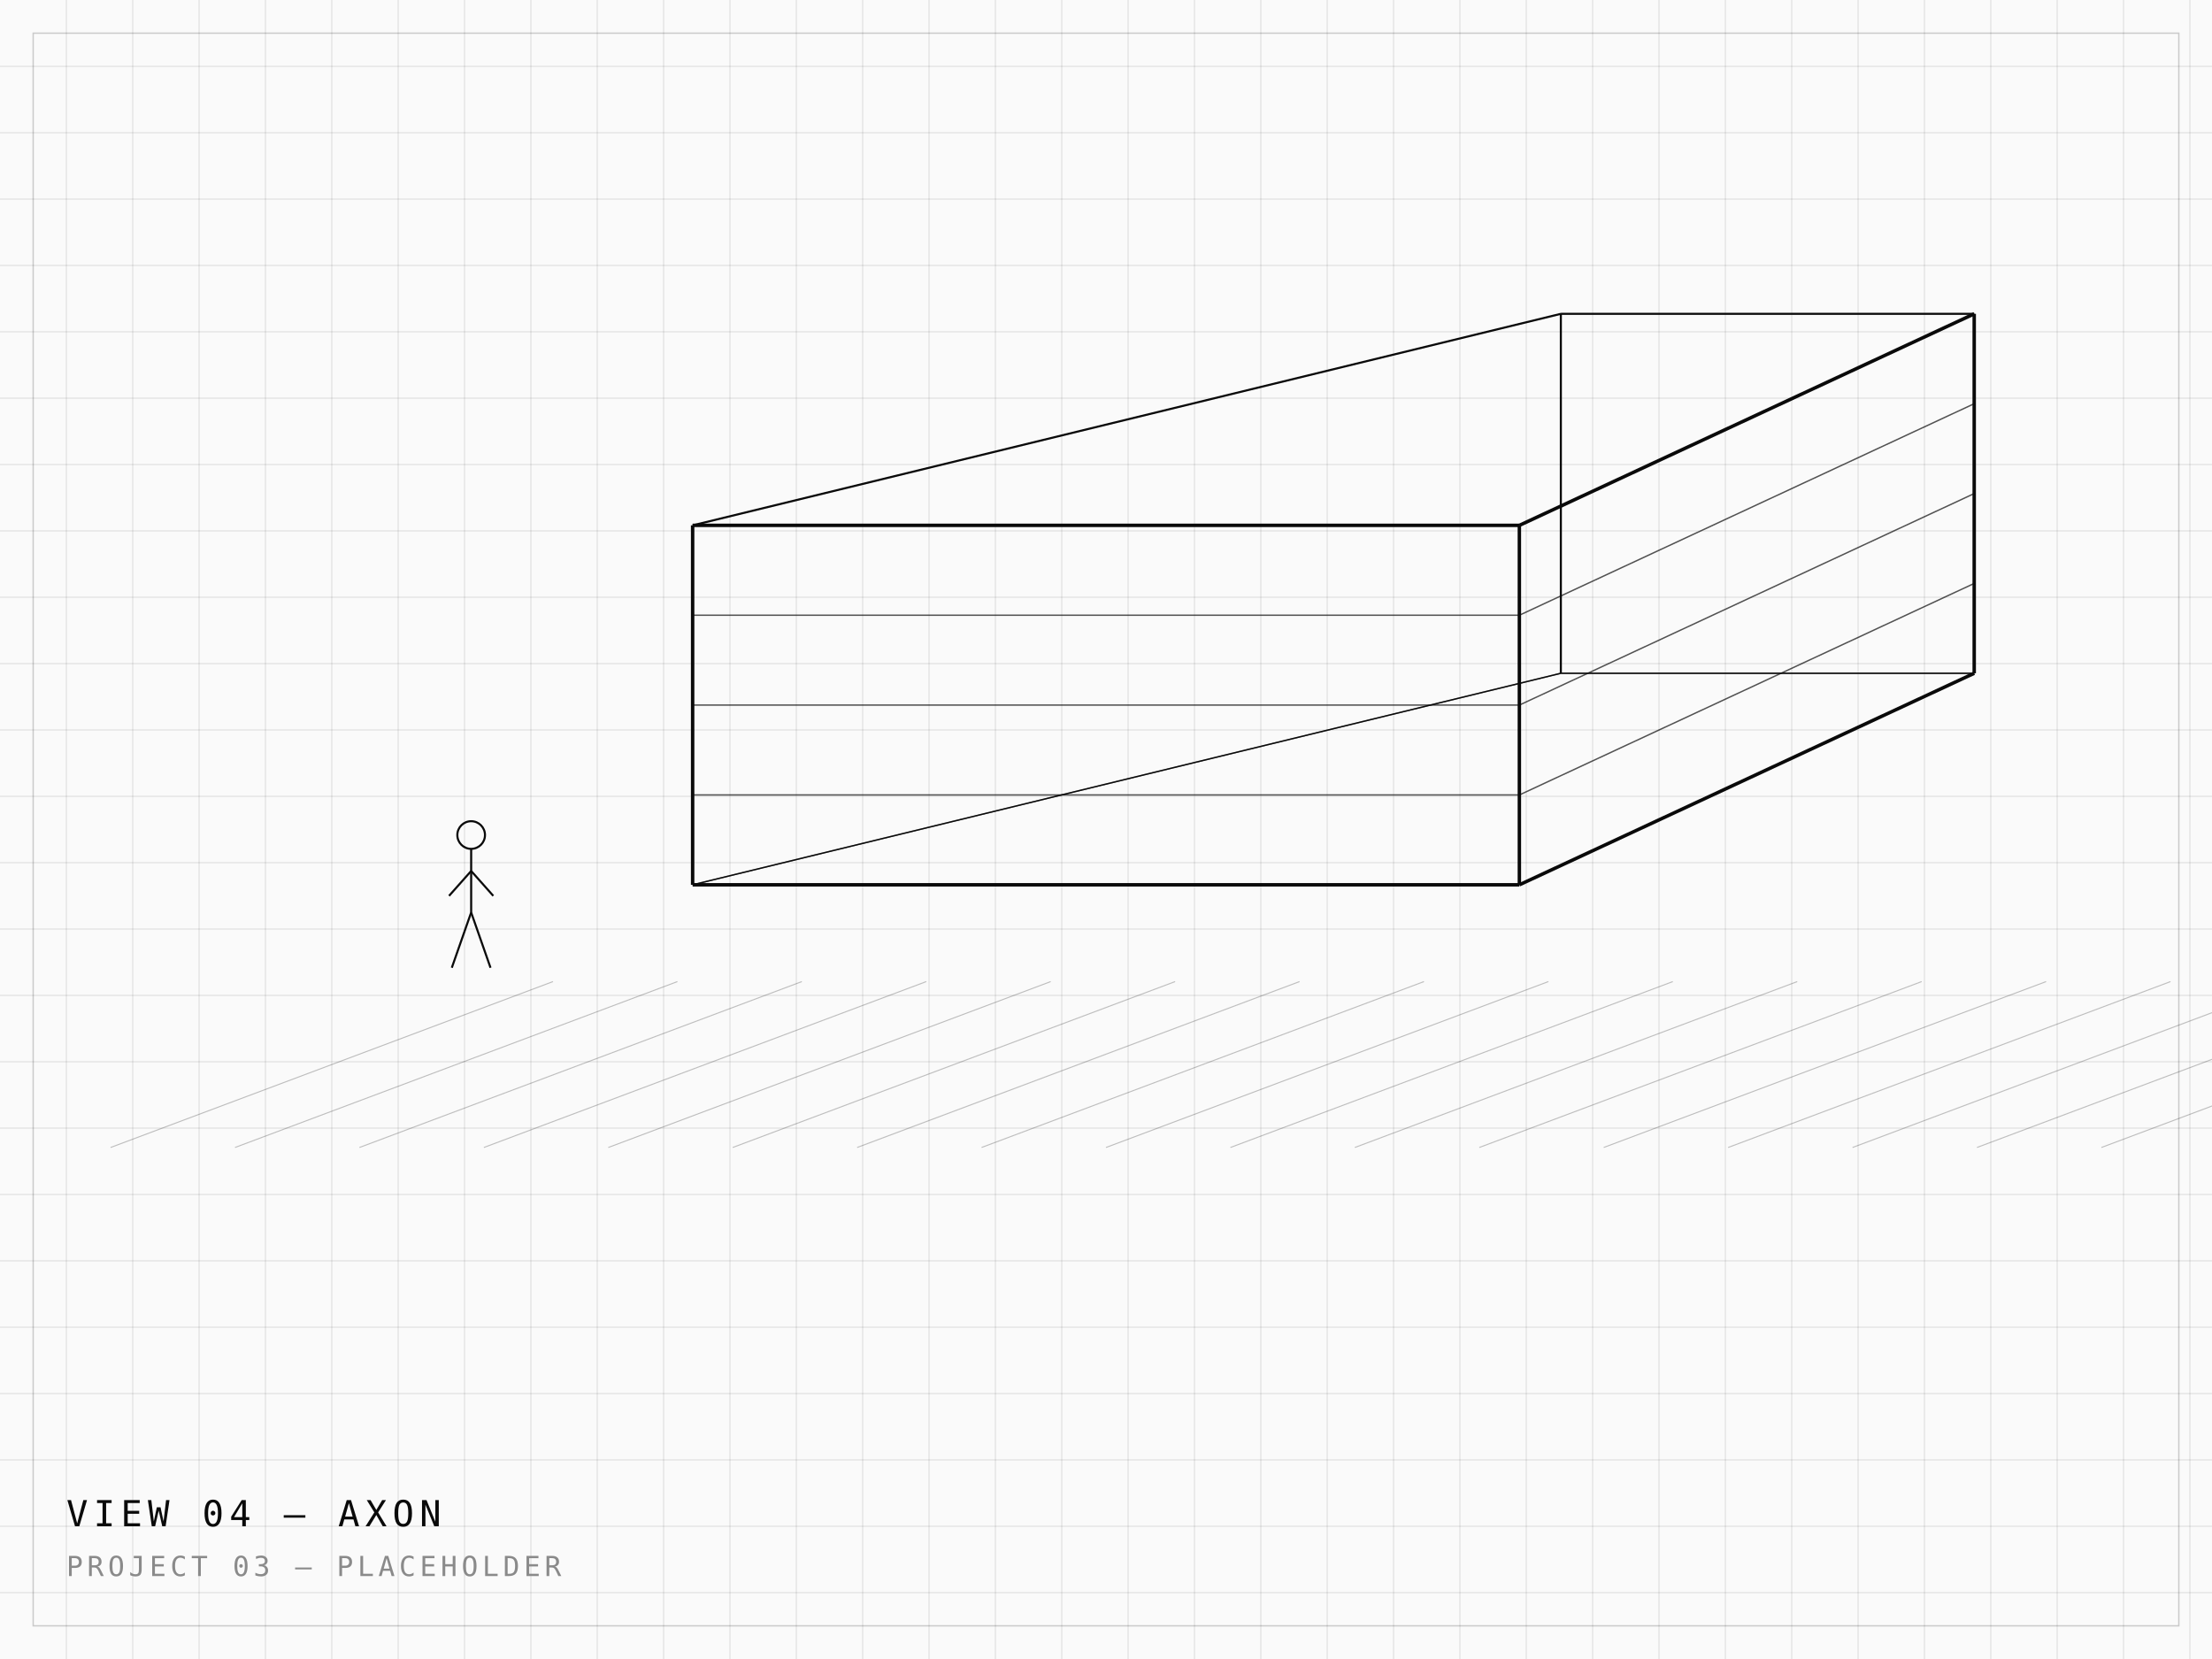
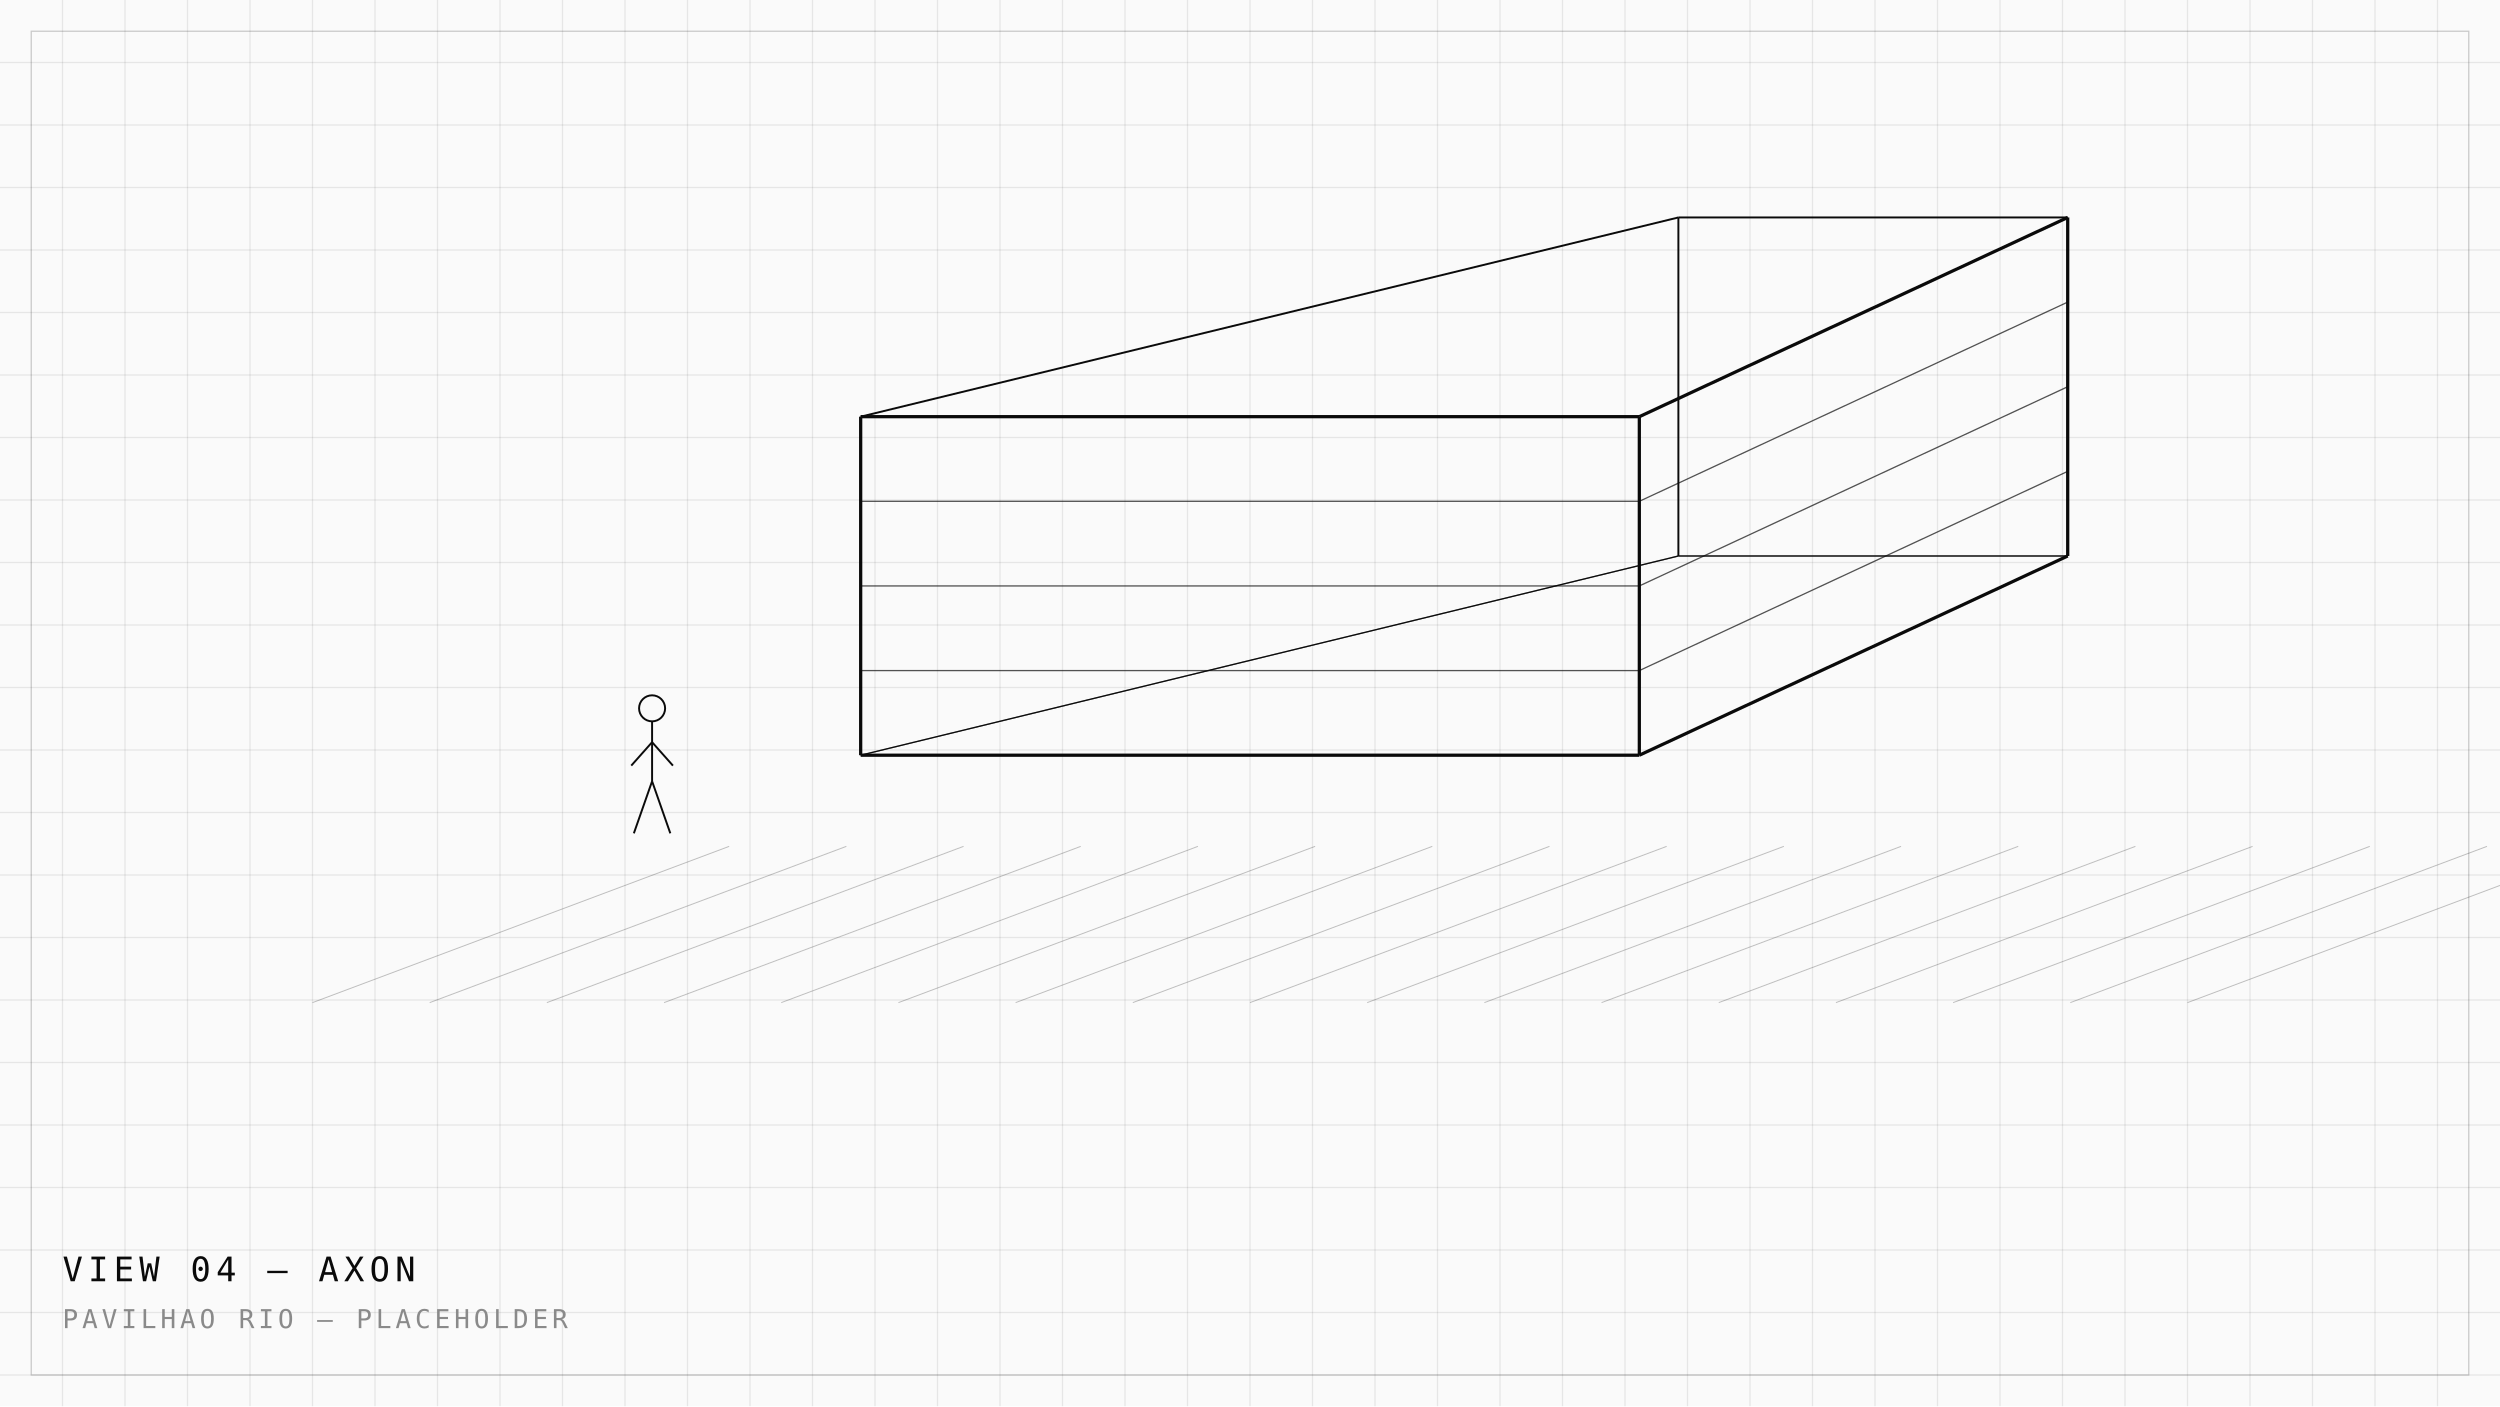
- <svg xmlns="http://www.w3.org/2000/svg" width="1600" height="1200" viewBox="0 0 1600 1200">
-   <rect width="1600" height="1200" fill="#fafafa" />
+ <svg xmlns="http://www.w3.org/2000/svg" width="1920" height="1080" viewBox="0 0 1920 1080">
+   <rect width="1920" height="1080" fill="#fafafa" />
  <g stroke="rgba(10,10,10,0.08)" stroke-width="1">
-     <line x1="48" y1="0" x2="48" y2="1200" />
-     <line x1="96" y1="0" x2="96" y2="1200" />
-     <line x1="144" y1="0" x2="144" y2="1200" />
-     <line x1="192" y1="0" x2="192" y2="1200" />
-     <line x1="240" y1="0" x2="240" y2="1200" />
-     <line x1="288" y1="0" x2="288" y2="1200" />
-     <line x1="336" y1="0" x2="336" y2="1200" />
-     <line x1="384" y1="0" x2="384" y2="1200" />
-     <line x1="432" y1="0" x2="432" y2="1200" />
-     <line x1="480" y1="0" x2="480" y2="1200" />
-     <line x1="528" y1="0" x2="528" y2="1200" />
-     <line x1="576" y1="0" x2="576" y2="1200" />
-     <line x1="624" y1="0" x2="624" y2="1200" />
-     <line x1="672" y1="0" x2="672" y2="1200" />
-     <line x1="720" y1="0" x2="720" y2="1200" />
-     <line x1="768" y1="0" x2="768" y2="1200" />
-     <line x1="816" y1="0" x2="816" y2="1200" />
-     <line x1="864" y1="0" x2="864" y2="1200" />
-     <line x1="912" y1="0" x2="912" y2="1200" />
-     <line x1="960" y1="0" x2="960" y2="1200" />
-     <line x1="1008" y1="0" x2="1008" y2="1200" />
-     <line x1="1056" y1="0" x2="1056" y2="1200" />
-     <line x1="1104" y1="0" x2="1104" y2="1200" />
-     <line x1="1152" y1="0" x2="1152" y2="1200" />
-     <line x1="1200" y1="0" x2="1200" y2="1200" />
-     <line x1="1248" y1="0" x2="1248" y2="1200" />
-     <line x1="1296" y1="0" x2="1296" y2="1200" />
-     <line x1="1344" y1="0" x2="1344" y2="1200" />
-     <line x1="1392" y1="0" x2="1392" y2="1200" />
-     <line x1="1440" y1="0" x2="1440" y2="1200" />
-     <line x1="1488" y1="0" x2="1488" y2="1200" />
-     <line x1="1536" y1="0" x2="1536" y2="1200" />
-     <line x1="1584" y1="0" x2="1584" y2="1200" />
-     <line x1="0" y1="48" x2="1600" y2="48" />
-     <line x1="0" y1="96" x2="1600" y2="96" />
-     <line x1="0" y1="144" x2="1600" y2="144" />
-     <line x1="0" y1="192" x2="1600" y2="192" />
-     <line x1="0" y1="240" x2="1600" y2="240" />
-     <line x1="0" y1="288" x2="1600" y2="288" />
-     <line x1="0" y1="336" x2="1600" y2="336" />
-     <line x1="0" y1="384" x2="1600" y2="384" />
-     <line x1="0" y1="432" x2="1600" y2="432" />
-     <line x1="0" y1="480" x2="1600" y2="480" />
-     <line x1="0" y1="528" x2="1600" y2="528" />
-     <line x1="0" y1="576" x2="1600" y2="576" />
-     <line x1="0" y1="624" x2="1600" y2="624" />
-     <line x1="0" y1="672" x2="1600" y2="672" />
-     <line x1="0" y1="720" x2="1600" y2="720" />
-     <line x1="0" y1="768" x2="1600" y2="768" />
-     <line x1="0" y1="816" x2="1600" y2="816" />
-     <line x1="0" y1="864" x2="1600" y2="864" />
-     <line x1="0" y1="912" x2="1600" y2="912" />
-     <line x1="0" y1="960" x2="1600" y2="960" />
-     <line x1="0" y1="1008" x2="1600" y2="1008" />
-     <line x1="0" y1="1056" x2="1600" y2="1056" />
-     <line x1="0" y1="1104" x2="1600" y2="1104" />
-     <line x1="0" y1="1152" x2="1600" y2="1152" />
+     <line x1="48" y1="0" x2="48" y2="1080" />
+     <line x1="96" y1="0" x2="96" y2="1080" />
+     <line x1="144" y1="0" x2="144" y2="1080" />
+     <line x1="192" y1="0" x2="192" y2="1080" />
+     <line x1="240" y1="0" x2="240" y2="1080" />
+     <line x1="288" y1="0" x2="288" y2="1080" />
+     <line x1="336" y1="0" x2="336" y2="1080" />
+     <line x1="384" y1="0" x2="384" y2="1080" />
+     <line x1="432" y1="0" x2="432" y2="1080" />
+     <line x1="480" y1="0" x2="480" y2="1080" />
+     <line x1="528" y1="0" x2="528" y2="1080" />
+     <line x1="576" y1="0" x2="576" y2="1080" />
+     <line x1="624" y1="0" x2="624" y2="1080" />
+     <line x1="672" y1="0" x2="672" y2="1080" />
+     <line x1="720" y1="0" x2="720" y2="1080" />
+     <line x1="768" y1="0" x2="768" y2="1080" />
+     <line x1="816" y1="0" x2="816" y2="1080" />
+     <line x1="864" y1="0" x2="864" y2="1080" />
+     <line x1="912" y1="0" x2="912" y2="1080" />
+     <line x1="960" y1="0" x2="960" y2="1080" />
+     <line x1="1008" y1="0" x2="1008" y2="1080" />
+     <line x1="1056" y1="0" x2="1056" y2="1080" />
+     <line x1="1104" y1="0" x2="1104" y2="1080" />
+     <line x1="1152" y1="0" x2="1152" y2="1080" />
+     <line x1="1200" y1="0" x2="1200" y2="1080" />
+     <line x1="1248" y1="0" x2="1248" y2="1080" />
+     <line x1="1296" y1="0" x2="1296" y2="1080" />
+     <line x1="1344" y1="0" x2="1344" y2="1080" />
+     <line x1="1392" y1="0" x2="1392" y2="1080" />
+     <line x1="1440" y1="0" x2="1440" y2="1080" />
+     <line x1="1488" y1="0" x2="1488" y2="1080" />
+     <line x1="1536" y1="0" x2="1536" y2="1080" />
+     <line x1="1584" y1="0" x2="1584" y2="1080" />
+     <line x1="1632" y1="0" x2="1632" y2="1080" />
+     <line x1="1680" y1="0" x2="1680" y2="1080" />
+     <line x1="1728" y1="0" x2="1728" y2="1080" />
+     <line x1="1776" y1="0" x2="1776" y2="1080" />
+     <line x1="1824" y1="0" x2="1824" y2="1080" />
+     <line x1="1872" y1="0" x2="1872" y2="1080" />
+     <line x1="0" y1="48" x2="1920" y2="48" />
+     <line x1="0" y1="96" x2="1920" y2="96" />
+     <line x1="0" y1="144" x2="1920" y2="144" />
+     <line x1="0" y1="192" x2="1920" y2="192" />
+     <line x1="0" y1="240" x2="1920" y2="240" />
+     <line x1="0" y1="288" x2="1920" y2="288" />
+     <line x1="0" y1="336" x2="1920" y2="336" />
+     <line x1="0" y1="384" x2="1920" y2="384" />
+     <line x1="0" y1="432" x2="1920" y2="432" />
+     <line x1="0" y1="480" x2="1920" y2="480" />
+     <line x1="0" y1="528" x2="1920" y2="528" />
+     <line x1="0" y1="576" x2="1920" y2="576" />
+     <line x1="0" y1="624" x2="1920" y2="624" />
+     <line x1="0" y1="672" x2="1920" y2="672" />
+     <line x1="0" y1="720" x2="1920" y2="720" />
+     <line x1="0" y1="768" x2="1920" y2="768" />
+     <line x1="0" y1="816" x2="1920" y2="816" />
+     <line x1="0" y1="864" x2="1920" y2="864" />
+     <line x1="0" y1="912" x2="1920" y2="912" />
+     <line x1="0" y1="960" x2="1920" y2="960" />
+     <line x1="0" y1="1008" x2="1920" y2="1008" />
+     <line x1="0" y1="1056" x2="1920" y2="1056" />
  </g>
-   <rect x="24" y="24" width="1552" height="1152" fill="none" stroke="rgba(10,10,10,0.2)" stroke-width="1" />
-   <line x1="80" y1="830" x2="400" y2="710" stroke="#0a0a0a" stroke-width="0.75" opacity="0.25" />
-   <line x1="170" y1="830" x2="490" y2="710" stroke="#0a0a0a" stroke-width="0.75" opacity="0.25" />
-   <line x1="260" y1="830" x2="580" y2="710" stroke="#0a0a0a" stroke-width="0.75" opacity="0.25" />
-   <line x1="350" y1="830" x2="670" y2="710" stroke="#0a0a0a" stroke-width="0.75" opacity="0.25" />
-   <line x1="440" y1="830" x2="760" y2="710" stroke="#0a0a0a" stroke-width="0.75" opacity="0.25" />
-   <line x1="530" y1="830" x2="850" y2="710" stroke="#0a0a0a" stroke-width="0.75" opacity="0.25" />
-   <line x1="620" y1="830" x2="940" y2="710" stroke="#0a0a0a" stroke-width="0.75" opacity="0.25" />
-   <line x1="710" y1="830" x2="1030" y2="710" stroke="#0a0a0a" stroke-width="0.75" opacity="0.25" />
-   <line x1="800" y1="830" x2="1120" y2="710" stroke="#0a0a0a" stroke-width="0.75" opacity="0.25" />
-   <line x1="890" y1="830" x2="1210" y2="710" stroke="#0a0a0a" stroke-width="0.75" opacity="0.25" />
-   <line x1="980" y1="830" x2="1300" y2="710" stroke="#0a0a0a" stroke-width="0.75" opacity="0.25" />
-   <line x1="1070" y1="830" x2="1390" y2="710" stroke="#0a0a0a" stroke-width="0.75" opacity="0.25" />
-   <line x1="1160" y1="830" x2="1480" y2="710" stroke="#0a0a0a" stroke-width="0.75" opacity="0.25" />
-   <line x1="1250" y1="830" x2="1570" y2="710" stroke="#0a0a0a" stroke-width="0.75" opacity="0.25" />
-   <line x1="1340" y1="830" x2="1660" y2="710" stroke="#0a0a0a" stroke-width="0.75" opacity="0.25" />
-   <line x1="1430" y1="830" x2="1750" y2="710" stroke="#0a0a0a" stroke-width="0.75" opacity="0.25" />
-   <line x1="1520" y1="830" x2="1840" y2="710" stroke="#0a0a0a" stroke-width="0.75" opacity="0.25" />
-   <polygon points="501,640,1099,640,1428,487,1129,487" fill="none" stroke="#0a0a0a" stroke-width="1" opacity="0.4" />
-   <line x1="501" y1="640" x2="1099" y2="640" stroke="#0a0a0a" stroke-width="2.5" opacity="1" />
-   <line x1="1099" y1="640" x2="1428" y2="487" stroke="#0a0a0a" stroke-width="2.5" opacity="1" />
-   <line x1="1428" y1="487" x2="1129" y2="487" stroke="#0a0a0a" stroke-width="1" opacity="1" />
-   <line x1="1129" y1="487" x2="501" y2="640" stroke="#0a0a0a" stroke-width="1" opacity="1" />
-   <line x1="501" y1="380" x2="1099" y2="380" stroke="#0a0a0a" stroke-width="2.5" opacity="1" />
-   <line x1="1099" y1="380" x2="1428" y2="227" stroke="#0a0a0a" stroke-width="2.5" opacity="1" />
-   <line x1="1428" y1="227" x2="1129" y2="227" stroke="#0a0a0a" stroke-width="1.5" opacity="1" />
-   <line x1="1129" y1="227" x2="501" y2="380" stroke="#0a0a0a" stroke-width="1.5" opacity="1" />
-   <line x1="501" y1="640" x2="501" y2="380" stroke="#0a0a0a" stroke-width="2.5" opacity="1" />
-   <line x1="1099" y1="640" x2="1099" y2="380" stroke="#0a0a0a" stroke-width="2.5" opacity="1" />
-   <line x1="1428" y1="487" x2="1428" y2="227" stroke="#0a0a0a" stroke-width="2.5" opacity="1" />
-   <line x1="1129" y1="487" x2="1129" y2="227" stroke="#0a0a0a" stroke-width="1.5" opacity="1" />
-   <line x1="501" y1="575" x2="1099" y2="575" stroke="#0a0a0a" stroke-width="1" opacity="0.7" />
-   <line x1="1099" y1="575" x2="1428" y2="422" stroke="#0a0a0a" stroke-width="1" opacity="0.7" />
-   <line x1="501" y1="510" x2="1099" y2="510" stroke="#0a0a0a" stroke-width="1" opacity="0.7" />
-   <line x1="1099" y1="510" x2="1428" y2="357" stroke="#0a0a0a" stroke-width="1" opacity="0.7" />
-   <line x1="501" y1="445" x2="1099" y2="445" stroke="#0a0a0a" stroke-width="1" opacity="0.7" />
-   <line x1="1099" y1="445" x2="1428" y2="292" stroke="#0a0a0a" stroke-width="1" opacity="0.7" />
-   <g transform="translate(340.8042,700)" stroke="#0a0a0a" stroke-width="1.5" fill="none">
+   <rect x="24" y="24" width="1872" height="1032" fill="none" stroke="rgba(10,10,10,0.2)" stroke-width="1" />
+   <line x1="240" y1="770" x2="560" y2="650" stroke="#0a0a0a" stroke-width="0.75" opacity="0.25" />
+   <line x1="330" y1="770" x2="650" y2="650" stroke="#0a0a0a" stroke-width="0.75" opacity="0.25" />
+   <line x1="420" y1="770" x2="740" y2="650" stroke="#0a0a0a" stroke-width="0.75" opacity="0.25" />
+   <line x1="510" y1="770" x2="830" y2="650" stroke="#0a0a0a" stroke-width="0.75" opacity="0.25" />
+   <line x1="600" y1="770" x2="920" y2="650" stroke="#0a0a0a" stroke-width="0.75" opacity="0.25" />
+   <line x1="690" y1="770" x2="1010" y2="650" stroke="#0a0a0a" stroke-width="0.75" opacity="0.25" />
+   <line x1="780" y1="770" x2="1100" y2="650" stroke="#0a0a0a" stroke-width="0.75" opacity="0.25" />
+   <line x1="870" y1="770" x2="1190" y2="650" stroke="#0a0a0a" stroke-width="0.75" opacity="0.25" />
+   <line x1="960" y1="770" x2="1280" y2="650" stroke="#0a0a0a" stroke-width="0.75" opacity="0.25" />
+   <line x1="1050" y1="770" x2="1370" y2="650" stroke="#0a0a0a" stroke-width="0.75" opacity="0.25" />
+   <line x1="1140" y1="770" x2="1460" y2="650" stroke="#0a0a0a" stroke-width="0.75" opacity="0.25" />
+   <line x1="1230" y1="770" x2="1550" y2="650" stroke="#0a0a0a" stroke-width="0.75" opacity="0.25" />
+   <line x1="1320" y1="770" x2="1640" y2="650" stroke="#0a0a0a" stroke-width="0.75" opacity="0.25" />
+   <line x1="1410" y1="770" x2="1730" y2="650" stroke="#0a0a0a" stroke-width="0.75" opacity="0.25" />
+   <line x1="1500" y1="770" x2="1820" y2="650" stroke="#0a0a0a" stroke-width="0.75" opacity="0.25" />
+   <line x1="1590" y1="770" x2="1910" y2="650" stroke="#0a0a0a" stroke-width="0.75" opacity="0.25" />
+   <line x1="1680" y1="770" x2="2000" y2="650" stroke="#0a0a0a" stroke-width="0.75" opacity="0.25" />
+   <polygon points="661,580,1259,580,1588,427,1289,427" fill="none" stroke="#0a0a0a" stroke-width="1" opacity="0.4" />
+   <line x1="661" y1="580" x2="1259" y2="580" stroke="#0a0a0a" stroke-width="2.5" opacity="1" />
+   <line x1="1259" y1="580" x2="1588" y2="427" stroke="#0a0a0a" stroke-width="2.5" opacity="1" />
+   <line x1="1588" y1="427" x2="1289" y2="427" stroke="#0a0a0a" stroke-width="1" opacity="1" />
+   <line x1="1289" y1="427" x2="661" y2="580" stroke="#0a0a0a" stroke-width="1" opacity="1" />
+   <line x1="661" y1="320" x2="1259" y2="320" stroke="#0a0a0a" stroke-width="2.5" opacity="1" />
+   <line x1="1259" y1="320" x2="1588" y2="167" stroke="#0a0a0a" stroke-width="2.5" opacity="1" />
+   <line x1="1588" y1="167" x2="1289" y2="167" stroke="#0a0a0a" stroke-width="1.5" opacity="1" />
+   <line x1="1289" y1="167" x2="661" y2="320" stroke="#0a0a0a" stroke-width="1.5" opacity="1" />
+   <line x1="661" y1="580" x2="661" y2="320" stroke="#0a0a0a" stroke-width="2.5" opacity="1" />
+   <line x1="1259" y1="580" x2="1259" y2="320" stroke="#0a0a0a" stroke-width="2.5" opacity="1" />
+   <line x1="1588" y1="427" x2="1588" y2="167" stroke="#0a0a0a" stroke-width="2.5" opacity="1" />
+   <line x1="1289" y1="427" x2="1289" y2="167" stroke="#0a0a0a" stroke-width="1.5" opacity="1" />
+   <line x1="661" y1="515" x2="1259" y2="515" stroke="#0a0a0a" stroke-width="1" opacity="0.7" />
+   <line x1="1259" y1="515" x2="1588" y2="362" stroke="#0a0a0a" stroke-width="1" opacity="0.7" />
+   <line x1="661" y1="450" x2="1259" y2="450" stroke="#0a0a0a" stroke-width="1" opacity="0.7" />
+   <line x1="1259" y1="450" x2="1588" y2="297" stroke="#0a0a0a" stroke-width="1" opacity="0.7" />
+   <line x1="661" y1="385" x2="1259" y2="385" stroke="#0a0a0a" stroke-width="1" opacity="0.7" />
+   <line x1="1259" y1="385" x2="1588" y2="232" stroke="#0a0a0a" stroke-width="1" opacity="0.7" />
+   <g transform="translate(500.8042,640)" stroke="#0a0a0a" stroke-width="1.5" fill="none">
    <circle cx="0" cy="-96" r="10" />
    <line x1="0" y1="-86" x2="0" y2="-40" />
    <line x1="0" y1="-70" x2="-16" y2="-52" />
    <line x1="0" y1="-70" x2="16" y2="-52" />
    <line x1="0" y1="-40" x2="-14" y2="0" />
    <line x1="0" y1="-40" x2="14" y2="0" />
  </g>
-   <text x="48" y="1104" font-family="monospace" font-size="26" letter-spacing="4" fill="#0a0a0a">VIEW 04 — AXON</text>
-   <text x="48" y="1140" font-family="monospace" font-size="20" letter-spacing="3" fill="#8a8a8a">PROJECT 03 — PLACEHOLDER</text>
+   <text x="48" y="984" font-family="monospace" font-size="26" letter-spacing="4" fill="#0a0a0a">VIEW 04 — AXON</text>
+   <text x="48" y="1020" font-family="monospace" font-size="20" letter-spacing="3" fill="#8a8a8a">PAVILHAO RIO — PLACEHOLDER</text>
</svg>
